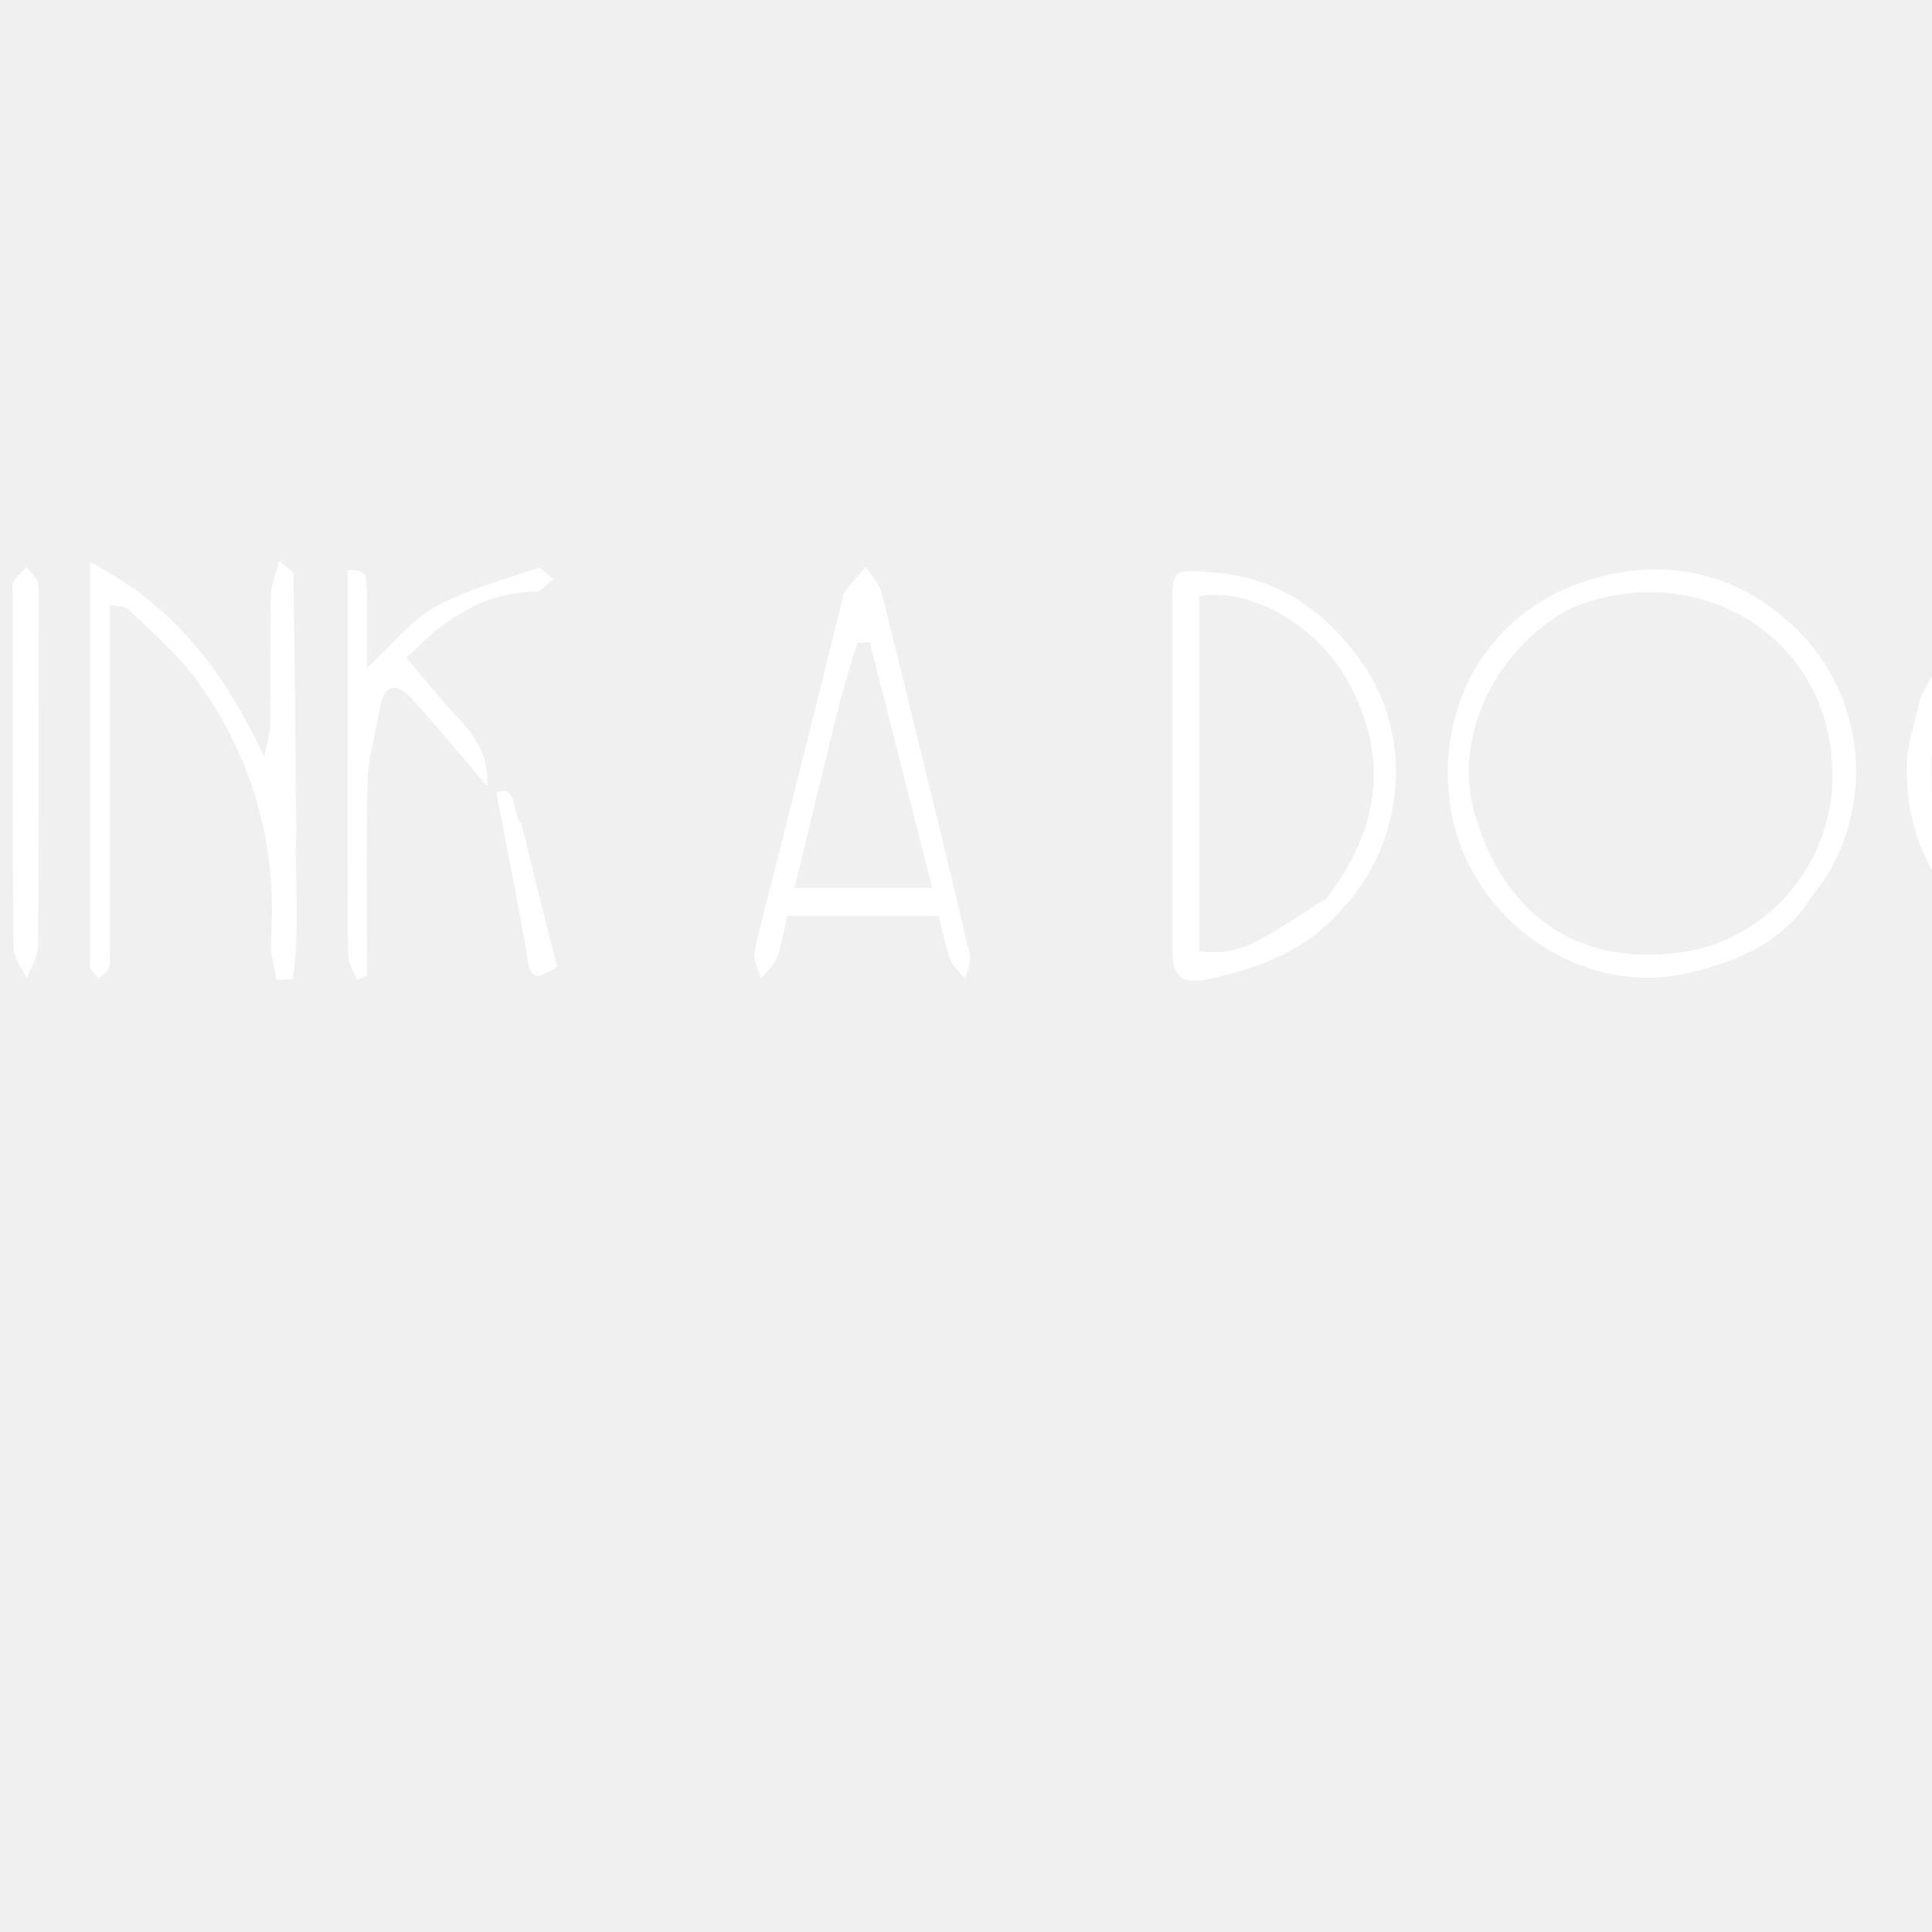
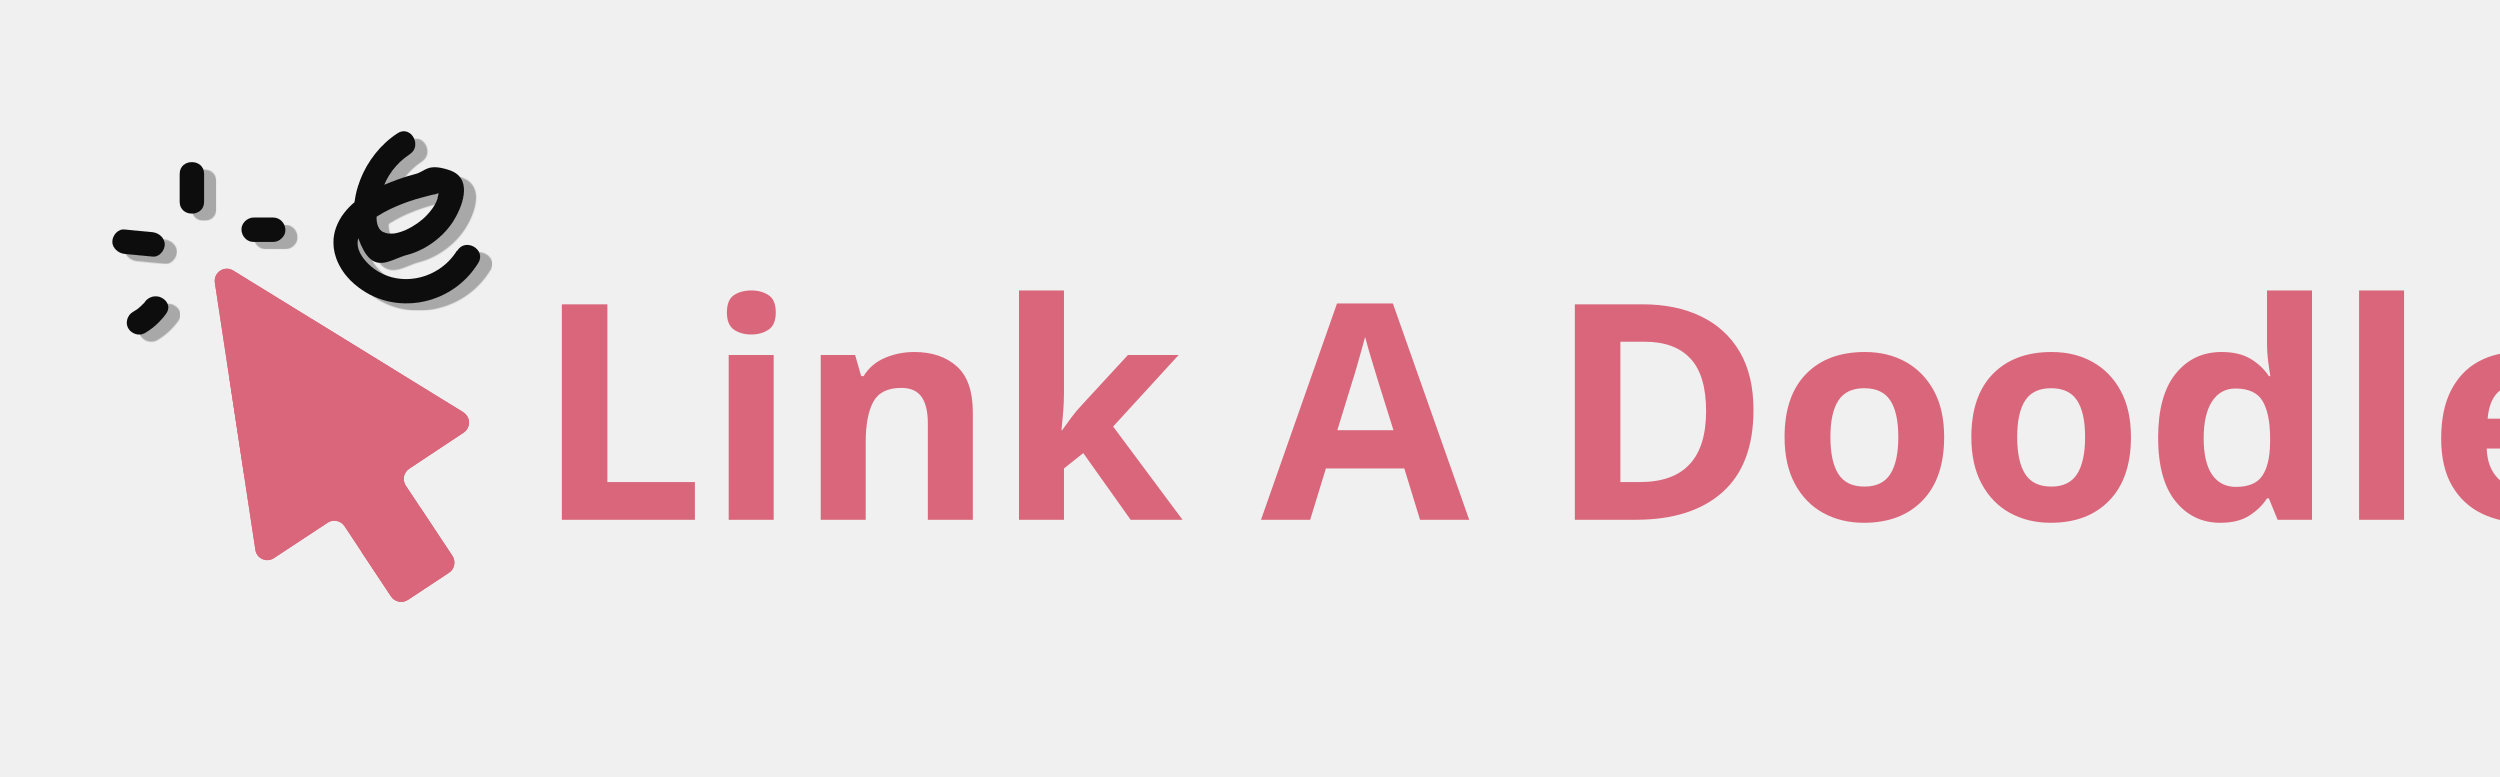
- <svg xmlns="http://www.w3.org/2000/svg" viewBox="170 0 300 300" xml:space="preserve" enable-background="new 0 0 669 218" version="1.1">
+ <svg xmlns="http://www.w3.org/2000/svg" id="Layer_1" version="1.1" viewBox="0 0 1024 318">
+   <defs>
+     <style>
+       .st0, .st1, .st2, .st3, .st4, .st5, .st6 {
+         fill: #111;
+       }
+ 
+       .st1 {
+         filter: url(#drop-shadow-1);
+       }
+ 
+       .st2 {
+         filter: url(#drop-shadow-5);
+       }
+ 
+       .st7 {
+         font-family: BerlinSansFBDemi-Bold, 'Berlin Sans FB Demi';
+         font-size: 123.6px;
+         font-weight: 700;
+       }
+ 
+       .st7, .st8 {
+         fill: #da667b;
+       }
+ 
+       .st3 {
+         filter: url(#drop-shadow-4);
+       }
+ 
+       .st4 {
+         filter: url(#drop-shadow-6);
+       }
+ 
+       .st5 {
+         filter: url(#drop-shadow-2);
+       }
+ 
+       .st5, .st9 {
+         display: none;
+       }
+ 
+       .st6 {
+         filter: url(#drop-shadow-3);
+       }
+     </style>
+     <filter id="drop-shadow-1" x="136.5" y="53.7" width="65.1" height="73.5" filterUnits="userSpaceOnUse">
+       <feOffset dx="5" dy="3" />
+       <feGaussianBlur result="blur" stdDeviation="0" />
+       <feFlood flood-color="#000" flood-opacity=".3" />
+       <feComposite in2="blur" operator="in" />
+       <feComposite in="SourceGraphic" />
+     </filter>
+     <filter id="drop-shadow-2" x="62.8" y="94.9" width="151.5" height="152.3" filterUnits="userSpaceOnUse">
+       <feOffset dx="5" dy="3" />
+       <feGaussianBlur result="blur1" stdDeviation="0" />
+       <feFlood flood-color="#000" flood-opacity=".3" />
+       <feComposite in2="blur1" operator="in" />
+       <feComposite in="SourceGraphic" />
+     </filter>
+     <filter id="drop-shadow-3" x="98.9" y="89.1" width="23.1" height="13" filterUnits="userSpaceOnUse">
+       <feOffset dx="5" dy="3" />
+       <feGaussianBlur result="blur2" stdDeviation="0" />
+       <feFlood flood-color="#000" flood-opacity=".3" />
+       <feComposite in2="blur2" operator="in" />
+       <feComposite in="SourceGraphic" />
+     </filter>
+     <filter id="drop-shadow-4" x="46" y="94" width="26.5" height="14.2" filterUnits="userSpaceOnUse">
+       <feOffset dx="5" dy="3" />
+       <feGaussianBlur result="blur3" stdDeviation="0" />
+       <feFlood flood-color="#000" flood-opacity=".3" />
+       <feComposite in2="blur3" operator="in" />
+       <feComposite in="SourceGraphic" />
+     </filter>
+     <filter id="drop-shadow-5" x="51.9" y="121.3" width="21.8" height="18.9" filterUnits="userSpaceOnUse">
+       <feOffset dx="5" dy="3" />
+       <feGaussianBlur result="blur4" stdDeviation="0" />
+       <feFlood flood-color="#000" flood-opacity=".3" />
+       <feComposite in2="blur4" operator="in" />
+       <feComposite in="SourceGraphic" />
+     </filter>
+     <filter id="drop-shadow-6" x="73.6" y="66.3" width="15" height="24.1" filterUnits="userSpaceOnUse">
+       <feOffset dx="5" dy="3" />
+       <feGaussianBlur result="blur5" stdDeviation="0" />
+       <feFlood flood-color="#000" flood-opacity=".3" />
+       <feComposite in2="blur5" operator="in" />
+       <feComposite in="SourceGraphic" />
+     </filter>
+   </defs>
+   <text class="st7" transform="translate(219 212.9)">
+     <tspan x="0" y="0">Link A Doodle</tspan>
+   </text>
+   <g class="st9">
+     <path class="st0" d="M59.6,129c-2-3.1-6.2-4-9.3-1.9l-18.9,12.5c-3.1,2-4,6.2-1.9,9.3,2,3.1,6.2,4,9.3,1.9l18.9-12.5c3.1-2,4-6.2,1.9-9.3Z" />
+     <path class="st0" d="M52.3,100.3c0-3.7-3-6.7-6.7-6.8h-22.7c-3.7-.2-6.7,2.8-6.8,6.5,0,3.7,3,6.7,6.7,6.8h22.7c3.7.2,6.7-2.8,6.8-6.5Z" />
+     <path class="st0" d="M100.2,72.9c3.5,1.2,7.3-.8,8.5-4.3l7-21.6c1.2-3.5-.8-7.3-4.3-8.5-3.5-1.2-7.3.8-8.5,4.3l-7,21.6c-1.2,3.5.8,7.3,4.3,8.5Z" />
+     <path class="st0" d="M156.2,83.4c-1.1-3.5-4.9-5.5-8.4-4.4l-21.6,6.9c-3.5,1.1-5.5,4.9-4.4,8.4,1.1,3.5,4.9,5.5,8.4,4.4l21.6-6.9c3.5-1.1,5.5-4.9,4.4-8.4Z" />
+     <path class="st0" d="M68.4,77.3c3-2.2,3.7-6.4,1.6-9.4l-13.2-18.5c-2.2-3-6.4-3.7-9.4-1.6-3,2.2-3.7,6.4-1.6,9.4l13.2,18.5c2.2,3,6.4,3.7,9.4,1.6Z" />
+   </g>
+   <path class="st8" d="M189.7,168.8l-94.2-58c-3.6-2.2-8.1.8-7.5,5l16.6,109.4c.5,3.6,4.6,5.4,7.6,3.4l22-14.5c2.3-1.5,5.3-.9,6.9,1.4l19.1,28.8c1.5,2.3,4.6,2.9,6.9,1.4l16.8-11.1c2.3-1.5,2.9-4.6,1.4-6.9l-19.1-28.8c-1.5-2.3-.9-5.3,1.4-6.9l22.3-14.8c3-2,2.9-6.4-.1-8.3Z" />
+   <path class="st8" d="M189.7,168.8l-94.2-58c-3.6-2.2-8.1.8-7.5,5l16.6,109.4c.5,3.6,4.6,5.4,7.6,3.4l22-14.5c2.3-1.5,5.3-.9,6.9,1.4l19.1,28.8c1.5,2.3,4.6,2.9,6.9,1.4l16.8-11.1c2.3-1.5,2.9-4.6,1.4-6.9l-19.1-28.8c-1.5-2.3-.9-5.3,1.4-6.9l22.3-14.8c3-2,2.9-6.4-.1-8.3Z" />
+   <path class="st1" d="M187.2,102.6c-7.8,12.8-26.4,16.2-37.1,4.7-12.9-13.9,12-23.5,22-26.2s4.1-.9,6.1-1.5,1.4-.8,1.2.7c-.3,2.9-3.1,6.4-5.1,8.4-3.5,3.5-11.9,8.8-17.2,6.4s-1.8-13.1-.8-16.4c1.9-6.4,5.9-11.8,11.5-15.5,5.4-3.5.4-12.2-5-8.6-13.5,8.8-21.7,27.3-16,43.1s12.6,8.6,20,6.7,15.1-7.4,19.3-14.5,7-17.2-2-20.2-9.7.4-13.7,1.5c-5,1.3-9.9,3.1-14.7,5.2-7.4,3.3-14.9,8.6-17.9,16.4-3.1,8,0,16.3,5.8,22.1,15.6,15.4,41.2,11,52.3-7.2,3.4-5.5-5.3-10.5-8.6-5h0Z" />
+   <path class="st5" d="M200.9,196.4c-22.2,24-54.8,34.7-86.7,37.1s-19.4,2.5-24.2-4.9,8.5-15,13.2-18.8c14.4-11.6,30.1-20.8,45.9-30.2s28.4-17.2,33.6-31.5-.5-14.5-7.4-18.1-14.9-2.8-21.8.2c-15,6.4-25.5,20.8-36.9,31.9-6.1,5.9-12.5,11.5-19.8,15.8s-16.5,8.9-21.7,1.9,0-19,5.3-25.4,14.2-13.8,22.1-19.5c16.7-12,35-21.4,53.2-30.9,5.7-3,.7-11.6-5-8.6-17.4,9-34.9,18.1-51,29.3s-31.1,22.1-35.7,39.6-1.2,16.6,4.2,22.7,14.3,7,22,4.8c16.7-4.7,30-18.8,41.7-30.8s12.7-13.9,20.6-18.9c3.6-2.2,7.6-4.2,11.8-4.5s10.3,1.3,9.4,6.3-4.3,7.4-6.8,10.1-6.9,6.5-10.7,9.3c-7,5.1-14.7,9.2-22.1,13.6-16.9,9.9-34.4,21.2-48.5,35-5.9,5.8-8.5,13.5-4.3,21.1,4.2,7.6,12.7,10.5,20.9,10.9,18.9,1,39.6-3.2,57.4-9.5s35.4-16.6,48.7-31-2.7-11.8-7.1-7.1h0Z" />
  <g>
-     <path id="svg_2" d="m67,171.002c-1.346,-3.146 -2.796,-5.844 -3.923,-8.672c-0.979,-2.456 -2.161,-2.763 -4.5,-1.573c-3.997,2.032 -8.179,3.701 -12.288,5.514c-7.904,3.487 -15.282,-1.183 -15.285,-9.702c-0.011,-30.664 0.044,-61.329 -0.056,-91.993c-0.015,-4.615 1.419,-8.065 5.805,-9.751c4.215,-1.621 8.035,-1.321 11.684,2.044c14.157,13.056 28.458,25.957 42.786,38.826c8.053,7.234 16.249,14.311 24.406,21.429c6.779,5.915 6.441,16.872 -3.589,20.003c-4.855,1.516 -9.361,4.151 -14.066,6.298c3.071,7.392 6.314,14.535 9.014,21.878c2.847,7.741 0.608,11.875 -6.976,14.754c-3.89,1.477 -7.581,3.471 -11.462,4.977c-10.605,4.114 -15.512,1.857 -19.525,-8.758c-0.621,-1.643 -1.324,-3.256 -2.025,-5.274m47.982,-47.193c-3.232,-3.008 -6.447,-6.035 -9.699,-9.022c-16.251,-14.926 -32.508,-29.844 -48.771,-44.757c-3.636,-3.334 -7.247,-6.698 -10.966,-9.936c-3.936,-3.426 -7.881,-2.239 -9.538,2.898c-0.584,1.811 -0.96,3.777 -0.965,5.674c-0.065,22.308 -0.042,44.616 -0.042,66.924c0,6.326 -0.065,12.653 0.017,18.978c0.098,7.574 3.708,10.096 10.564,7.153c6.125,-2.629 12.082,-5.649 18.549,-8.703c3.655,8.284 7.399,16.414 10.827,24.676c2.04,4.915 4.103,6.255 9.261,4.257c5.364,-2.077 10.643,-4.431 15.777,-7.023c3.375,-1.704 4.851,-4.394 2.972,-8.412c-3.848,-8.23 -7.418,-16.59 -11.189,-25.088c1.083,-0.604 1.884,-1.119 2.739,-1.517c5.66,-2.631 11.364,-5.171 16.988,-7.877c3.089,-1.486 5.523,-3.488 3.477,-8.226z" fill="#FFFFFF" />
-     <path id="svg_3" d="m468.188,108.489c5.707,-12.485 15.393,-18.822 28.368,-20.473c15.009,-1.91 32.089,13.656 32.558,28.91c0.331,10.777 -2.366,20.195 -10.737,27.007c-12.308,10.015 -27.769,11.635 -41.281,-0.29c-7.544,-6.657 -11.247,-14.971 -11.002,-24.909c0.081,-3.306 1.255,-6.585 2.095,-10.246m1.812,8.282c-0.766,10.336 2.149,18.943 10.704,25.572c8.575,6.645 17.887,7.412 27.444,3.837c9.944,-3.72 16.383,-11.551 17.661,-21.974c2.042,-16.666 -7.87,-29.153 -22.178,-31.897c-16.44,-3.152 -30.784,6.264 -33.63,24.463z" fill="#FFFFFF" />
-     <path id="svg_4" d="m451.272,139.289c-4.476,7.105 -11.304,9.856 -18.588,11.681c-17.162,4.298 -34.778,-8.36 -37.449,-25.581c-2.613,-16.841 7.019,-33.122 26.15,-36.457c10.376,-1.809 19.375,1.251 26.71,7.917c10.631,9.661 13.353,25.578 5.919,38.583c-0.718,1.257 -1.667,2.382 -2.742,3.856m-37.167,-44.919c-11.226,5.677 -18.758,19.588 -15.095,32.104c4.848,16.564 17.183,23.871 32.885,21.275c13.039,-2.156 24.913,-15.115 22.294,-32.12c-2.886,-18.735 -22.255,-28.529 -40.083,-21.258z" fill="#FFFFFF" />
-     <path id="svg_5" d="m216,129c-0.28,8.013 0.615,15.63 -0.562,23.064c-0.842,0.02 -1.683,0.04 -2.525,0.06c-0.304,-2.035 -0.992,-4.097 -0.852,-6.101c1.025,-14.661 -2.721,-28.036 -11.16,-39.93c-3.03,-4.27 -7.177,-7.762 -10.934,-11.488c-0.551,-0.547 -1.772,-0.419 -2.967,-0.66c0,17.805 0,35.284 -0,52.763c-0,1.166 0.196,2.381 -0.075,3.48c-0.169,0.686 -1.044,1.199 -1.602,1.789c-0.438,-0.543 -0.926,-1.054 -1.289,-1.643c-0.15,-0.243 -0.032,-0.651 -0.032,-0.984c-0,-20.315 -0,-40.63 -0,-62.035c13.1,6.682 20.841,17.071 27.027,30.211c0.419,-2.181 0.916,-3.619 0.934,-5.063c0.086,-6.662 -0.032,-13.328 0.089,-19.989c0.028,-1.554 0.704,-3.096 1.265,-5.398c1.354,1.202 2.231,1.614 2.237,2.04c0.201,13.127 0.317,26.255 0.446,39.883z" fill="#FFFFFF" />
-     <path id="svg_6" d="m543.585,88.245c13.153,2.029 21.979,8.854 26.45,21.013c3.776,10.27 2.326,19.964 -3.78,28.962c-5.737,8.454 -14.28,12.149 -23.959,13.76c-3.591,0.598 -5.44,-0.407 -5.387,-4.714c0.217,-17.812 0.297,-35.631 -0.038,-53.439c-0.097,-5.162 1.781,-6.523 6.713,-5.582m13.663,54.732c10.973,-8.652 14.157,-22.512 9.005,-34.235c-4.418,-10.051 -15.617,-17.39 -24.907,-16.348c0,18.513 0,37.025 0,57.293c5.67,-2.486 10.41,-4.564 15.902,-6.71z" fill="#FFFFFF" />
-     <path id="svg_7" d="m378.786,140.711c-5.572,6.771 -12.932,9.505 -20.789,11.244c-4.614,1.021 -5.987,-0.166 -5.992,-4.992c-0.015,-17.331 -0.006,-34.661 -0.006,-51.992c0,-6.845 -0.019,-6.621 6.787,-6.027c9.794,0.856 16.734,5.744 22.449,13.571c8.442,11.56 6.873,28.065 -2.45,38.196m-2.77,-1.238c8.061,-10.588 9.901,-21.73 3.244,-33.777c-4.731,-8.562 -15.088,-14.56 -23.059,-13.109c0,18.393 0,36.785 0,55.165c6.206,0.348 6.853,0.084 19.814,-8.279z" fill="#FFFFFF" />
-     <path id="svg_8" d="m301.02,92.16c1.151,-1.67 2.285,-2.913 3.419,-4.155c0.846,1.368 2.105,2.634 2.476,4.121c4.67,18.711 9.24,37.446 13.715,56.205c0.26,1.089 -0.518,2.426 -0.813,3.647c-0.772,-0.987 -1.839,-1.865 -2.254,-2.985c-0.782,-2.109 -1.188,-4.357 -1.81,-6.775c-7.667,0 -15.442,0 -23.521,0c-0.484,2.084 -0.789,4.313 -1.559,6.37c-0.474,1.267 -1.656,2.269 -2.521,3.389c-0.361,-1.418 -1.263,-2.952 -0.989,-4.234c1.175,-5.494 2.712,-10.909 4.087,-16.361c3.26,-12.929 6.502,-25.862 9.769,-39.221m-1.017,18.424c-2.204,9.075 -4.407,18.149 -6.628,27.294c7.354,0 14.302,0 21.386,0c-3.267,-12.835 -6.496,-25.519 -9.724,-38.203c-0.644,0.064 -1.288,0.127 -1.932,0.191c-1.023,3.289 -2.045,6.579 -3.102,10.719z" fill="#FFFFFF" />
-     <path id="svg_9" d="m237.317,98.185c-1.605,1.496 -2.942,2.75 -4.214,3.944c2.785,3.265 5.289,6.468 8.079,9.399c2.825,2.968 4.721,6.145 4.494,10.599c-4.028,-4.711 -7.684,-9.167 -11.545,-13.437c-2.482,-2.746 -4.494,-2.745 -5.18,1.503c-0.589,3.643 -1.768,7.254 -1.862,10.901c-0.26,10.136 -0.09,20.283 -0.09,30.425c-0.502,0.204 -1.005,0.408 -1.507,0.612c-0.498,-1.222 -1.416,-2.44 -1.428,-3.668c-0.111,-11.332 -0.066,-22.666 -0.066,-33.999c0,-8.646 0,-17.291 0,-25.938c3,0.047 3,0.047 3,5.954c0,2.765 0,5.53 0,9.216c3.943,-3.634 6.771,-7.346 10.509,-9.413c4.937,-2.731 10.562,-4.246 15.966,-6.061c0.564,-0.189 1.633,1.125 2.467,1.742c-0.963,0.678 -1.923,1.936 -2.888,1.939c-5.981,0.021 -10.925,2.462 -15.737,6.281z" fill="#FFFFFF" />
-     <path id="svg_10" d="m602,93.112c0,-1.929 0,-3.37 0,-4.958c4.424,0 8.369,0 12.707,0c0.081,1.134 0.164,2.304 0.263,3.707c-3.332,0 -6.293,0 -9.613,0c0,5.379 0,10.566 0,15.989c2.98,0 5.929,0 9.262,0c0.131,1.363 0.245,2.539 0.397,4.118c-3.416,0 -6.501,0 -9.798,0c0,12.095 0,23.819 0,35.932c3.142,0 6.225,0 9.536,0c0,1.455 0,2.523 0,3.856c-4.031,0 -8.116,0 -12.755,0c0,-19.376 0,-38.765 0,-58.643z" fill="#FFFFFF" />
-     <path id="svg_11" d="m176,99.055c0,16.266 0.056,32.043 -0.081,47.819c-0.015,1.693 -1.153,3.376 -1.77,5.064c-0.716,-1.588 -2.043,-3.172 -2.056,-4.766c-0.147,-18.1 -0.094,-36.202 -0.093,-54.304c0,-0.83 -0.252,-1.788 0.077,-2.46c0.44,-0.898 1.333,-1.574 2.031,-2.346c0.627,0.844 1.713,1.645 1.796,2.54c0.245,2.635 0.092,5.306 0.095,8.453z" fill="#FFFFFF" />
-     <path id="svg_12" d="m593.963,150.944c-4.449,0.748 -8.866,1.027 -13.53,1.321c-0.181,-1.107 -0.415,-1.87 -0.416,-2.634c-0.021,-19.287 -0.048,-38.574 0.055,-57.86c0.007,-1.253 1.053,-2.5 1.616,-3.749c0.437,1.209 1.25,2.417 1.255,3.628c0.081,18.597 0.056,37.195 0.056,56.35c2.977,0 5.764,-0.203 8.49,0.114c0.914,0.106 1.674,1.536 2.473,2.83z" fill="#FFFFFF" />
-     <path id="svg_13" d="m154,128c0,6.798 0,13.095 0,19.789c3.241,0 6.311,0 9.741,0c0.083,1.548 0.146,2.719 0.217,4.061c-4.374,0 -8.329,0 -12.667,0c-0.094,-1.185 -0.278,-2.441 -0.279,-3.698c-0.019,-18.613 -0.049,-37.226 0.058,-55.839c0.008,-1.434 1.025,-2.863 1.573,-4.294c0.452,1.361 1.285,2.718 1.297,4.083c0.104,11.798 0.06,23.598 0.06,35.897z" fill="#FFFFFF" />
-     <path id="svg_14" d="m251.004,128.035c1.859,7.631 3.68,14.859 5.503,22.097c-2.445,1.359 -3.966,2.711 -4.582,-1.109c-1.387,-8.604 -3.185,-17.142 -4.871,-25.998c3.351,-1.249 2.403,3.108 3.949,5.009z" fill="#FFFFFF" />
-     <path id="svg_21" d="m65.772,86.274c13.682,12.354 27.131,24.432 40.523,36.573c1.244,1.128 2.119,2.662 3.293,4.172c-8.864,4.002 -17.117,7.728 -25.228,11.389c4.559,10.26 9.11,20.502 13.915,31.314c-5.046,2.428 -10.003,4.972 -15.136,7.089c-0.678,0.28 -2.777,-1.376 -3.332,-2.553c-3.413,-7.242 -6.679,-14.558 -9.781,-21.94c-2.476,-5.893 -2.822,-6.746 -9.057,-3.845c-6.365,2.961 -12.807,5.758 -19.651,8.822c0,-31.243 0,-62.025 0,-93.345c8.27,7.539 16.237,14.802 24.453,22.324z" fill="#FFFFFF" />
+     <polygon class="st8" points="161.1 151.3 128 130.9 94 155.2 100.1 195.3 161.1 151.3" />
+     <path class="st8" d="M172.4,208.4l-24.4,17.6,12.1,18.2c1.5,2.3,4.6,2.9,6.9,1.4l16.8-11.1c2.3-1.5,2.9-4.6,1.4-6.9l-12.7-19.2Z" />
  </g>
+   <path class="st6" d="M103.9,99.1h8c2.6,0,5.1-2.3,5-5s-2.2-5-5-5h-8c-2.6,0-5.1,2.3-5,5s2.2,5,5,5h0Z" />
+   <path class="st3" d="M62.5,95.1l-11.5-1.1c-2.7-.3-5,2.5-5,5s2.3,4.7,5,5l11.5,1.1c2.7.3,5-2.5,5-5s-2.3-4.7-5-5h0Z" />
+   <path class="st2" d="M59.3,123.8c.3-.4.2-.2,0,0s-.5.6-.8.8c-.5.5-1,1-1.5,1.4s-.5.4-.7.6c.4-.3.2-.2,0,0-.6.4-1.3.8-1.9,1.2-2.3,1.3-3.2,4.6-1.8,6.8s4.4,3.2,6.8,1.8c3.4-2,6.2-4.6,8.5-7.7s.4-5.7-1.8-6.8-5.2-.5-6.8,1.8h0Z" />
+   <path class="st4" d="M83.6,82.7v-11.5c0-6.4-10-6.4-10,0v11.5c0,6.4,10,6.4,10,0h0Z" />
</svg>
